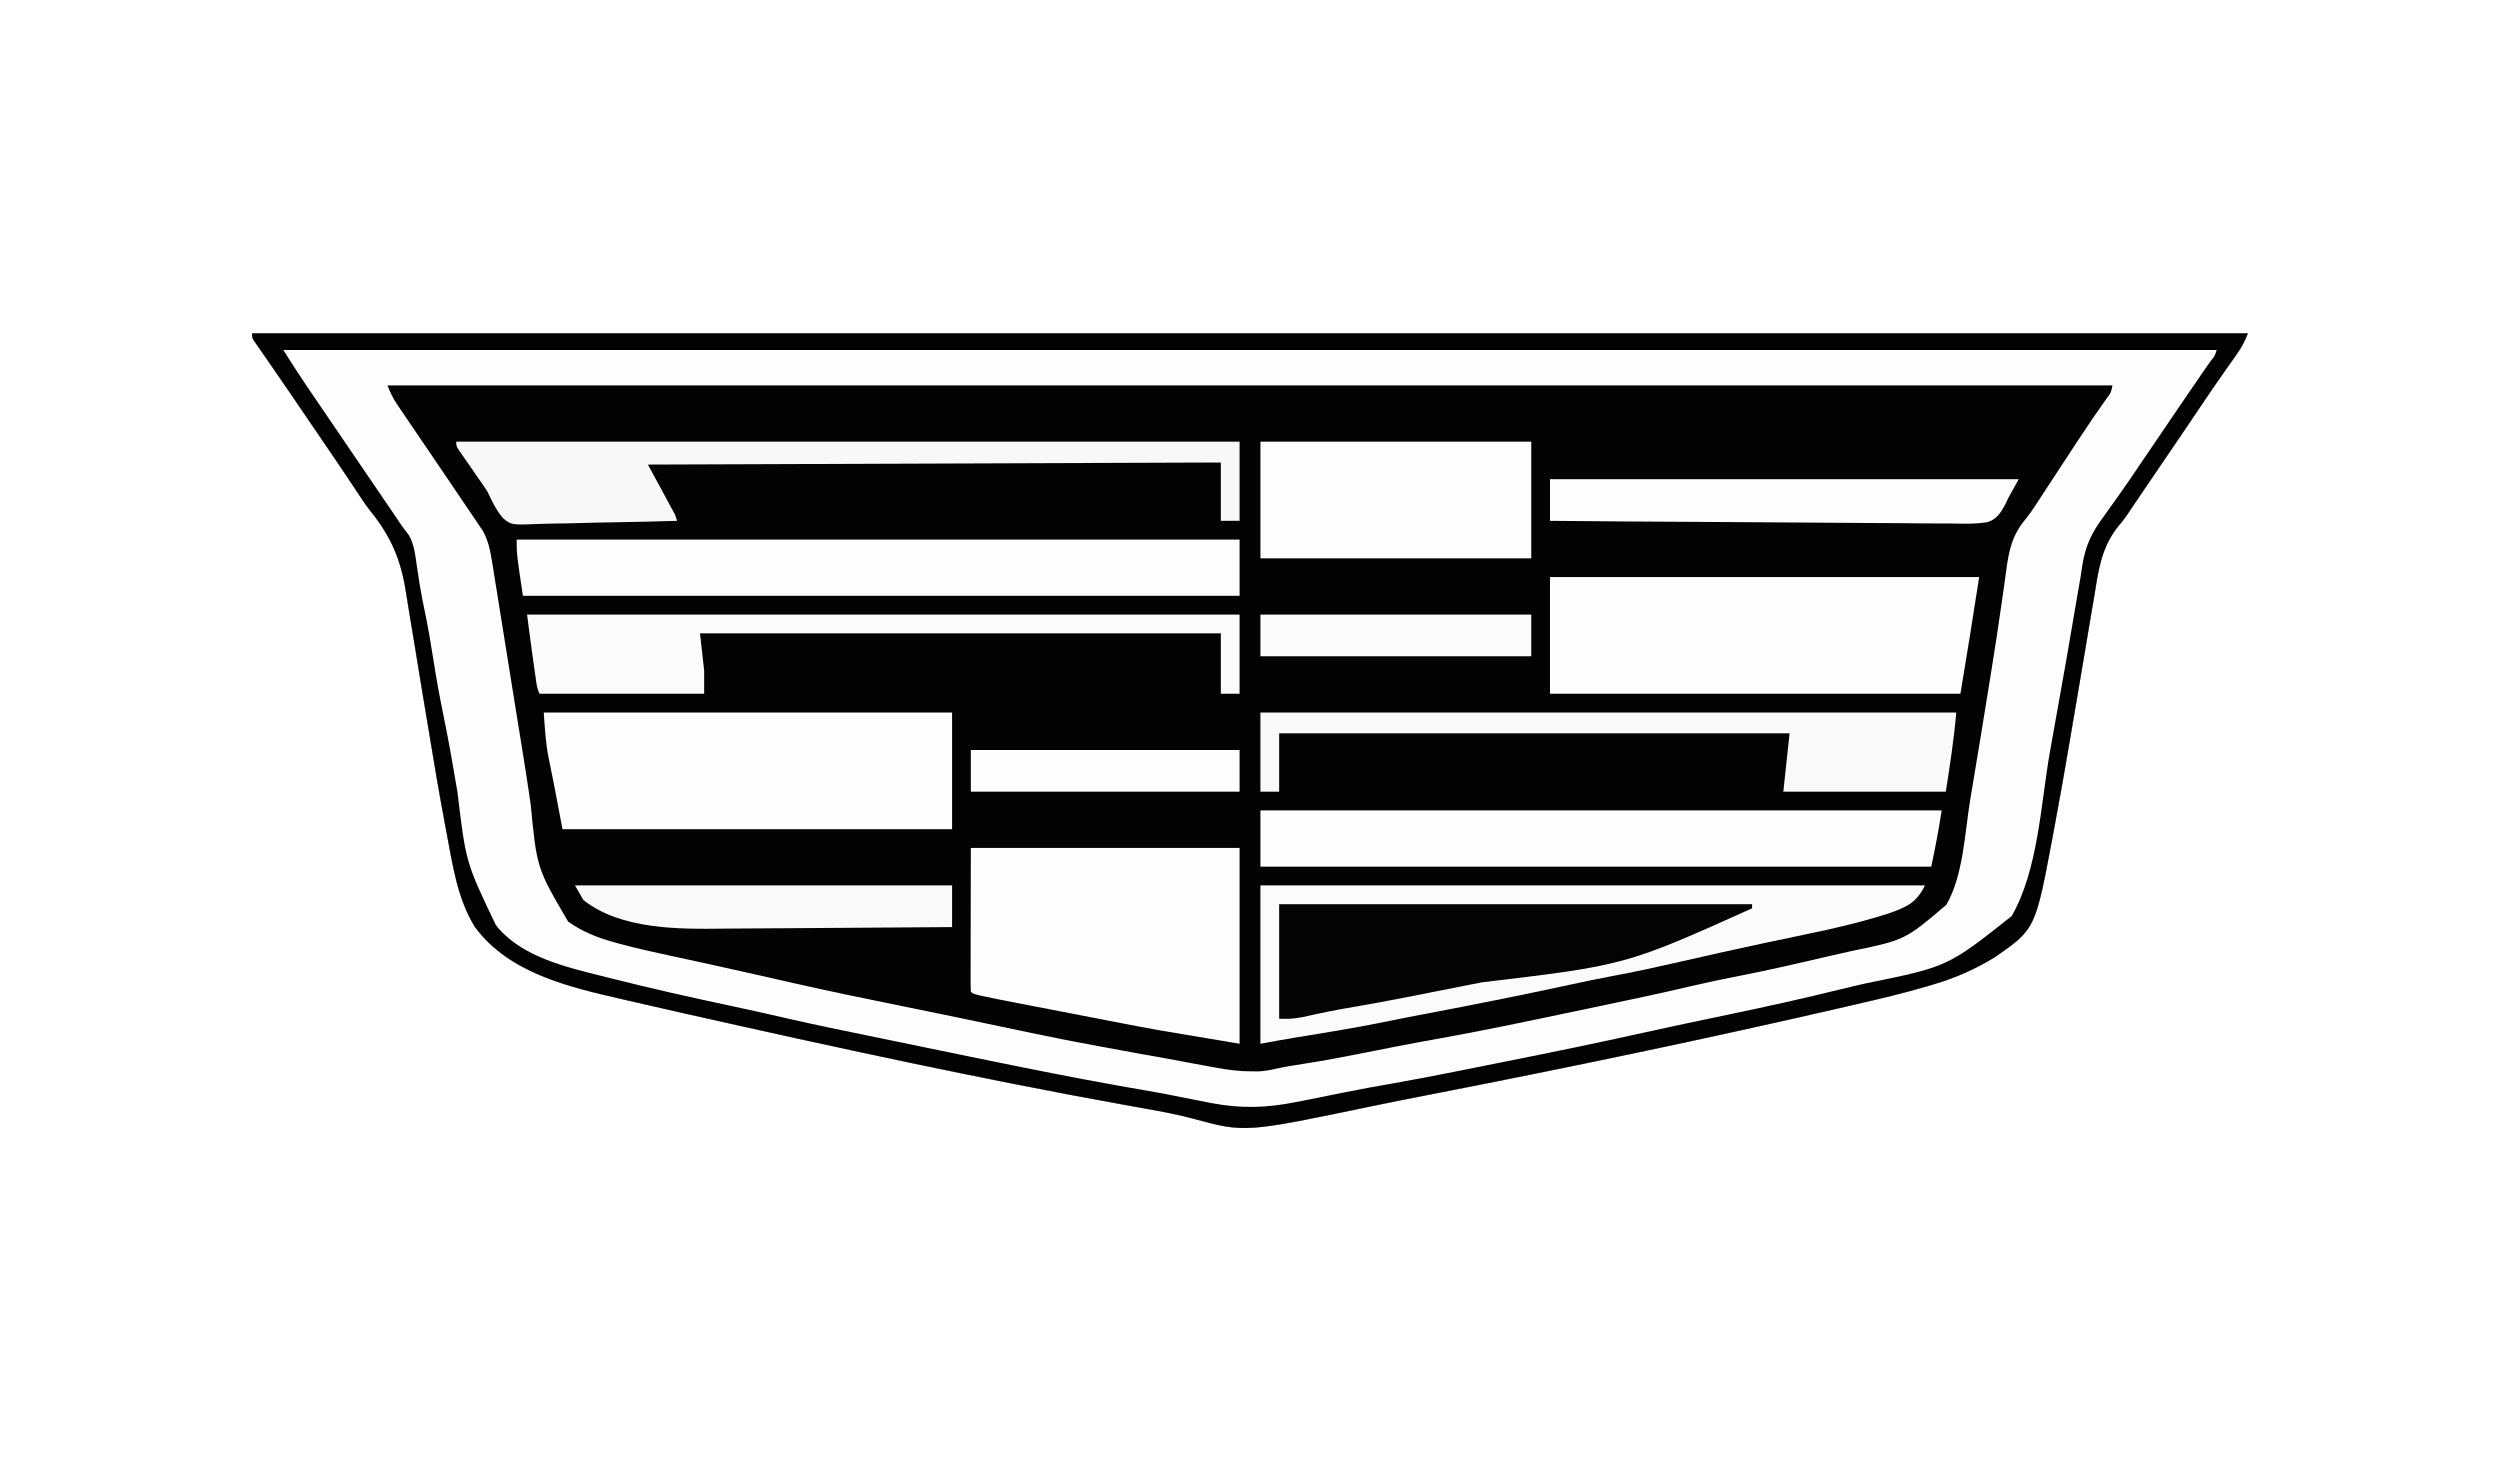
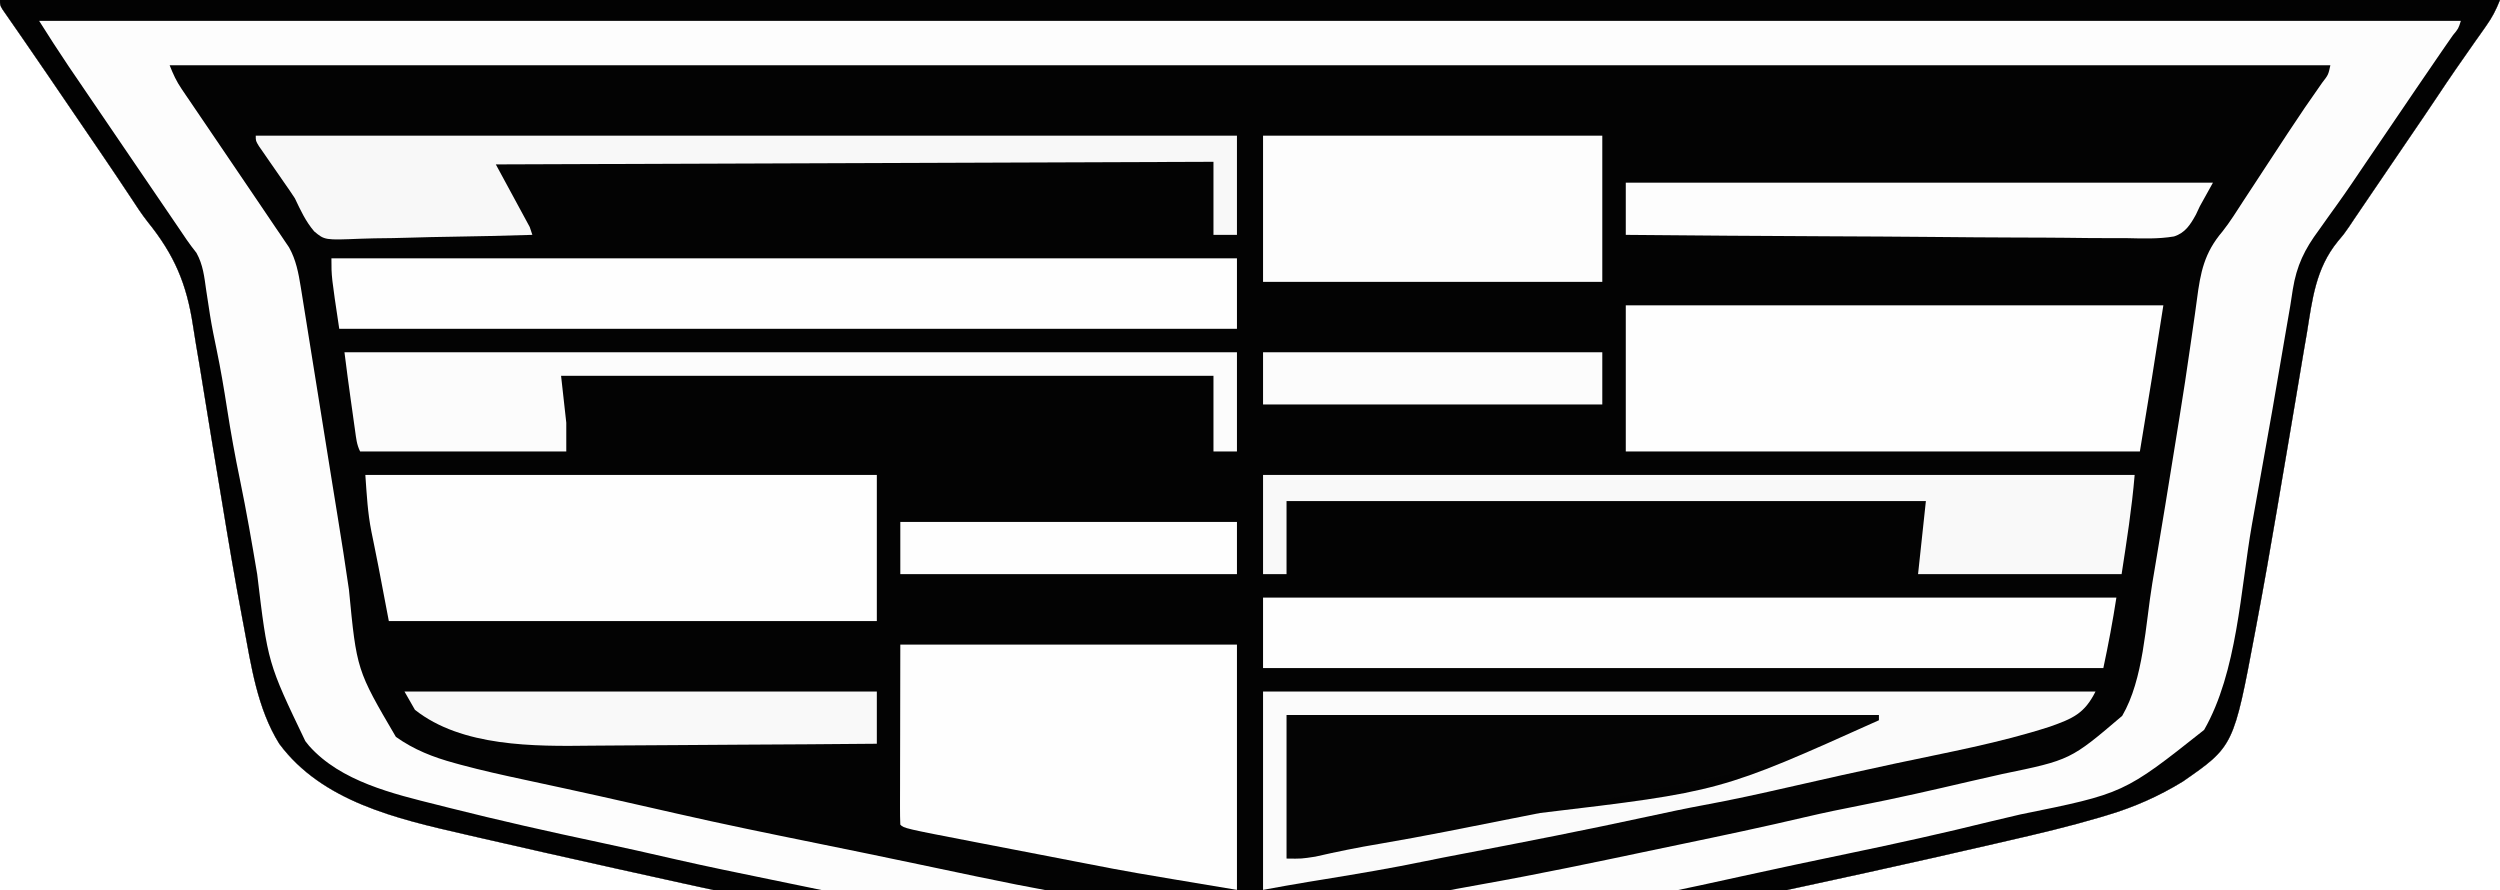
- <svg xmlns="http://www.w3.org/2000/svg" version="1.1" width="1200" height="700">
+ <svg xmlns="http://www.w3.org/2000/svg" version="1.1" viewBox="121 160 958 341">
  <path d="M0 0 C316.14 0 632.28 0 958 0 C956.393 4.017 955.022 6.652 952.586 10.098 C951.567 11.549 951.567 11.549 950.527 13.029 C949.817 14.03 949.107 15.031 948.375 16.062 C943.486 22.993 938.665 29.954 933.979 37.024 C930.712 41.938 927.385 46.811 924.062 51.688 C922.954 53.316 921.846 54.944 920.737 56.572 C919.976 57.69 919.215 58.808 918.454 59.926 C915.778 63.856 913.105 67.789 910.434 71.723 C909.683 72.828 908.932 73.933 908.181 75.038 C906.778 77.104 905.375 79.171 903.973 81.237 C903.322 82.195 902.671 83.153 902 84.141 C901.391 85.057 900.782 85.974 900.154 86.918 C898 90 898 90 895.815 92.554 C887.388 102.945 886.103 114.599 884.027 127.512 C883.614 129.927 883.197 132.341 882.778 134.755 C881.682 141.107 880.625 147.466 879.577 153.827 C878.53 160.147 877.451 166.461 876.373 172.775 C875.949 175.263 875.524 177.751 875.1 180.238 C874.892 181.461 874.683 182.684 874.468 183.944 C873.842 187.626 873.219 191.307 872.597 194.989 C870.072 209.921 867.445 224.828 864.629 239.707 C864.471 240.549 864.314 241.391 864.151 242.259 C855.943 285.987 855.943 285.987 836.438 299.512 C827.219 305.141 817.891 309.276 807.543 312.367 C806.045 312.817 806.045 312.817 804.516 313.277 C792.91 316.701 781.165 319.479 769.375 322.188 C768.13 322.476 766.885 322.764 765.603 323.06 C698.51 338.579 631.056 352.62 563.462 365.767 C554.602 367.493 545.749 369.242 536.914 371.086 C476.496 383.695 476.496 383.695 451.709 376.954 C444.355 374.982 436.917 373.603 429.426 372.258 C428.068 372.013 426.71 371.768 425.352 371.523 C423.238 371.142 421.123 370.761 419.009 370.381 C348.996 357.753 279.398 342.613 210 327 C209.301 326.843 208.601 326.685 207.88 326.523 C199.872 324.722 191.868 322.903 183.871 321.05 C181.808 320.572 179.745 320.097 177.68 319.625 C152.15 313.772 123.42 307.182 107 285 C98.566 271.462 96.249 255.123 93.352 239.68 C93.184 238.798 93.017 237.916 92.844 237.007 C89.981 221.888 87.424 206.724 84.937 191.539 C83.723 184.153 82.484 176.772 81.246 169.391 C80.192 163.091 79.158 156.789 78.162 150.48 C77.173 144.232 76.134 137.993 75.06 131.759 C74.668 129.428 74.294 127.095 73.94 124.758 C71.492 108.707 66.827 97.715 56.612 85.048 C54.278 82.083 52.243 78.976 50.188 75.812 C42.913 64.794 35.436 53.911 28 43 C26.676 41.056 25.352 39.112 24.027 37.168 C23.397 36.243 22.767 35.319 22.118 34.366 C20.884 32.555 19.65 30.744 18.417 28.932 C15.353 24.435 12.276 19.948 9.176 15.477 C8.568 14.597 7.96 13.717 7.333 12.81 C6.179 11.141 5.021 9.475 3.858 7.811 C3.35 7.074 2.841 6.337 2.316 5.578 C1.867 4.933 1.418 4.287 0.955 3.622 C0 2 0 2 0 0 Z " fill="#030303" transform="translate(121,160)" />
  <path d="M0 0 C316.14 0 632.28 0 958 0 C956.393 4.017 955.022 6.652 952.586 10.098 C951.567 11.549 951.567 11.549 950.527 13.029 C949.817 14.03 949.107 15.031 948.375 16.062 C943.486 22.993 938.665 29.954 933.979 37.024 C930.712 41.938 927.385 46.811 924.062 51.688 C922.954 53.316 921.846 54.944 920.737 56.572 C919.976 57.69 919.215 58.808 918.454 59.926 C915.778 63.856 913.105 67.789 910.434 71.723 C909.683 72.828 908.932 73.933 908.181 75.038 C906.778 77.104 905.375 79.171 903.973 81.237 C903.322 82.195 902.671 83.153 902 84.141 C901.391 85.057 900.782 85.974 900.154 86.918 C898 90 898 90 895.815 92.554 C887.388 102.945 886.103 114.599 884.027 127.512 C883.614 129.927 883.197 132.341 882.778 134.755 C881.682 141.107 880.625 147.466 879.577 153.827 C878.53 160.147 877.451 166.461 876.373 172.775 C875.949 175.263 875.524 177.751 875.1 180.238 C874.892 181.461 874.683 182.684 874.468 183.944 C873.842 187.626 873.219 191.307 872.597 194.989 C870.072 209.921 867.445 224.828 864.629 239.707 C864.471 240.549 864.314 241.391 864.151 242.259 C855.943 285.987 855.943 285.987 836.438 299.512 C827.219 305.141 817.891 309.276 807.543 312.367 C806.045 312.817 806.045 312.817 804.516 313.277 C792.91 316.701 781.165 319.479 769.375 322.188 C768.13 322.476 766.885 322.764 765.603 323.06 C698.51 338.579 631.056 352.62 563.462 365.767 C554.602 367.493 545.749 369.242 536.914 371.086 C476.496 383.695 476.496 383.695 451.709 376.954 C444.355 374.982 436.917 373.603 429.426 372.258 C428.068 372.013 426.71 371.768 425.352 371.523 C423.238 371.142 421.123 370.761 419.009 370.381 C348.996 357.753 279.398 342.613 210 327 C209.301 326.843 208.601 326.685 207.88 326.523 C199.872 324.722 191.868 322.903 183.871 321.05 C181.808 320.572 179.745 320.097 177.68 319.625 C152.15 313.772 123.42 307.182 107 285 C98.566 271.462 96.249 255.123 93.352 239.68 C93.184 238.798 93.017 237.916 92.844 237.007 C89.981 221.888 87.424 206.724 84.937 191.539 C83.723 184.153 82.484 176.772 81.246 169.391 C80.192 163.091 79.158 156.789 78.162 150.48 C77.173 144.232 76.134 137.993 75.06 131.759 C74.668 129.428 74.294 127.095 73.94 124.758 C71.492 108.707 66.827 97.715 56.612 85.048 C54.278 82.083 52.243 78.976 50.188 75.812 C42.913 64.794 35.436 53.911 28 43 C26.676 41.056 25.352 39.112 24.027 37.168 C23.397 36.243 22.767 35.319 22.118 34.366 C20.884 32.555 19.65 30.744 18.417 28.932 C15.353 24.435 12.276 19.948 9.176 15.477 C8.568 14.597 7.96 13.717 7.333 12.81 C6.179 11.141 5.021 9.475 3.858 7.811 C3.35 7.074 2.841 6.337 2.316 5.578 C1.867 4.933 1.418 4.287 0.955 3.622 C0 2 0 2 0 0 Z M65 25 C66.444 28.609 67.533 31.041 69.635 34.134 C70.165 34.918 70.694 35.702 71.239 36.509 C71.813 37.348 72.386 38.187 72.977 39.051 C73.575 39.934 74.173 40.818 74.79 41.728 C76.069 43.616 77.351 45.503 78.634 47.388 C80.629 50.319 82.618 53.254 84.605 56.19 C89.364 63.223 94.131 70.249 98.903 77.273 C101.172 80.615 103.43 83.963 105.688 87.312 C106.321 88.239 106.954 89.166 107.606 90.12 C108.173 90.964 108.74 91.807 109.324 92.676 C109.799 93.376 110.275 94.077 110.764 94.798 C113.435 99.557 114.393 104.643 115.249 109.982 C115.359 110.655 115.468 111.328 115.58 112.021 C115.94 114.241 116.292 116.462 116.645 118.684 C116.898 120.26 117.153 121.836 117.407 123.412 C118.079 127.577 118.744 131.743 119.409 135.909 C120.066 140.028 120.73 144.146 121.393 148.264 C122.432 154.726 123.469 161.189 124.502 167.652 C125.474 173.725 126.45 179.797 127.431 185.868 C127.545 186.571 127.658 187.274 127.776 187.999 C128.303 191.265 128.832 194.531 129.361 197.797 C130.877 207.168 132.373 216.543 133.711 225.941 C136.682 256.742 136.682 256.742 151.703 282.367 C158.651 287.306 166.022 290.18 174.184 292.402 C175.354 292.724 175.354 292.724 176.548 293.052 C184.676 295.244 192.877 297.063 201.108 298.823 C204.682 299.588 208.253 300.364 211.825 301.139 C213.636 301.532 215.446 301.924 217.257 302.316 C225.307 304.06 233.343 305.863 241.375 307.688 C243.896 308.258 246.417 308.828 248.938 309.398 C252.342 310.17 255.746 310.942 259.148 311.72 C277.007 315.8 294.942 319.468 312.895 323.11 C325.838 325.736 338.772 328.403 351.695 331.124 C389.431 339.085 389.431 339.085 427.363 346.031 C435.098 347.343 442.807 348.802 450.518 350.25 C453.677 350.842 456.838 351.424 460 352 C461.055 352.193 462.11 352.385 463.197 352.584 C468.753 353.56 474.045 354.275 479.688 354.25 C480.867 354.255 482.046 354.26 483.262 354.266 C486.114 354.063 488.442 353.724 491.184 353.07 C495.698 352.038 500.215 351.298 504.793 350.621 C514.146 349.189 523.417 347.433 532.695 345.584 C537.2 344.686 541.708 343.8 546.215 342.914 C547.086 342.742 547.958 342.571 548.855 342.394 C555.019 341.184 561.19 340.03 567.375 338.938 C589.507 335.005 611.529 330.366 633.523 325.73 C636.885 325.024 640.248 324.323 643.612 323.623 C659.762 320.261 675.89 316.855 691.949 313.074 C698.92 311.445 705.911 309.991 712.938 308.625 C726.846 305.909 740.646 302.748 754.443 299.522 C758.69 298.53 762.941 297.563 767.198 296.619 C793.395 291.216 793.395 291.216 813.227 274.312 C821.45 260.251 822.131 239.31 824.75 223.562 C825.079 221.602 825.408 219.641 825.737 217.68 C828.454 201.508 831.105 185.325 833.696 169.132 C834.185 166.076 834.678 163.02 835.171 159.965 C836.633 150.858 838.053 141.75 839.332 132.615 C839.902 128.558 840.494 124.505 841.087 120.451 C841.358 118.559 841.617 116.664 841.864 114.768 C843.227 104.295 844.659 96.919 851.658 88.694 C854.625 84.949 857.135 80.864 859.738 76.863 C860.983 74.967 862.229 73.07 863.475 71.174 C864.754 69.22 866.033 67.266 867.312 65.312 C869.827 61.474 872.344 57.637 874.863 53.801 C875.772 52.416 875.772 52.416 876.699 51.002 C880.973 44.504 885.339 38.075 889.837 31.729 C892.217 28.659 892.217 28.659 893 25 C619.76 25 346.52 25 65 25 Z " fill="#FDFDFD" transform="translate(121,160)" />
  <path d="M0 0 C316.14 0 632.28 0 958 0 C956.393 4.017 955.022 6.652 952.586 10.098 C951.567 11.549 951.567 11.549 950.527 13.029 C949.817 14.03 949.107 15.031 948.375 16.062 C943.486 22.993 938.665 29.954 933.979 37.024 C930.712 41.938 927.385 46.811 924.062 51.688 C922.954 53.316 921.846 54.944 920.737 56.572 C919.976 57.69 919.215 58.808 918.454 59.926 C915.778 63.856 913.105 67.789 910.434 71.723 C909.683 72.828 908.932 73.933 908.181 75.038 C906.778 77.104 905.375 79.171 903.973 81.237 C903.322 82.195 902.671 83.153 902 84.141 C901.391 85.057 900.782 85.974 900.154 86.918 C898 90 898 90 895.815 92.554 C887.388 102.945 886.103 114.599 884.027 127.512 C883.614 129.927 883.197 132.341 882.778 134.755 C881.682 141.107 880.625 147.466 879.577 153.827 C878.53 160.147 877.451 166.461 876.373 172.775 C875.949 175.263 875.524 177.751 875.1 180.238 C874.892 181.461 874.683 182.684 874.468 183.944 C873.842 187.626 873.219 191.307 872.597 194.989 C870.072 209.921 867.445 224.828 864.629 239.707 C864.471 240.549 864.314 241.391 864.151 242.259 C855.943 285.987 855.943 285.987 836.438 299.512 C827.219 305.141 817.891 309.276 807.543 312.367 C806.045 312.817 806.045 312.817 804.516 313.277 C792.91 316.701 781.165 319.479 769.375 322.188 C768.13 322.476 766.885 322.764 765.603 323.06 C698.51 338.579 631.056 352.62 563.462 365.767 C554.602 367.493 545.749 369.242 536.914 371.086 C476.496 383.695 476.496 383.695 451.709 376.954 C444.355 374.982 436.917 373.603 429.426 372.258 C428.068 372.013 426.71 371.768 425.352 371.523 C423.238 371.142 421.123 370.761 419.009 370.381 C348.996 357.753 279.398 342.613 210 327 C209.301 326.843 208.601 326.685 207.88 326.523 C199.872 324.722 191.868 322.903 183.871 321.05 C181.808 320.572 179.745 320.097 177.68 319.625 C152.15 313.772 123.42 307.182 107 285 C98.566 271.462 96.249 255.123 93.352 239.68 C93.184 238.798 93.017 237.916 92.844 237.007 C89.981 221.888 87.424 206.724 84.937 191.539 C83.723 184.153 82.484 176.772 81.246 169.391 C80.192 163.091 79.158 156.789 78.162 150.48 C77.173 144.232 76.134 137.993 75.06 131.759 C74.668 129.428 74.294 127.095 73.94 124.758 C71.492 108.707 66.827 97.715 56.612 85.048 C54.278 82.083 52.243 78.976 50.188 75.812 C42.913 64.794 35.436 53.911 28 43 C26.676 41.056 25.352 39.112 24.027 37.168 C23.397 36.243 22.767 35.319 22.118 34.366 C20.884 32.555 19.65 30.744 18.417 28.932 C15.353 24.435 12.276 19.948 9.176 15.477 C8.568 14.597 7.96 13.717 7.333 12.81 C6.179 11.141 5.021 9.475 3.858 7.811 C3.35 7.074 2.841 6.337 2.316 5.578 C1.867 4.933 1.418 4.287 0.955 3.622 C0 2 0 2 0 0 Z M15 8 C20.535 16.725 20.535 16.725 26.242 25.32 C26.608 25.858 26.973 26.396 27.35 26.95 C28.523 28.676 29.699 30.401 30.875 32.125 C31.711 33.354 32.548 34.584 33.384 35.813 C35.091 38.323 36.8 40.833 38.509 43.342 C40.839 46.763 43.166 50.186 45.492 53.609 C53.043 64.722 60.604 75.828 68.181 86.923 C69.308 88.575 70.43 90.23 71.545 91.889 C72.732 93.61 74.001 95.274 75.293 96.918 C77.806 101.455 78.29 106.032 79 111.125 C79.331 113.296 79.664 115.467 80 117.637 C80.165 118.715 80.33 119.793 80.5 120.904 C81.206 125.277 82.089 129.604 83 133.938 C84.554 141.428 85.826 148.941 87 156.5 C88.43 165.702 90.076 174.825 91.973 183.941 C94.444 195.939 96.535 208.002 98.562 220.08 C102.62 254.019 102.62 254.019 117 284 C117.477 284.598 117.954 285.196 118.445 285.812 C130.567 299.457 150.678 304.201 167.688 308.438 C169.242 308.83 170.796 309.223 172.35 309.616 C191.211 314.369 210.165 318.646 229.191 322.68 C239.101 324.787 248.982 327.009 258.852 329.289 C271.113 332.093 283.435 334.596 295.755 337.127 C300.187 338.038 304.618 338.953 309.049 339.869 C316.355 341.378 323.663 342.884 330.971 344.388 C335.14 345.245 339.309 346.104 343.477 346.966 C361.688 350.729 379.91 354.416 398.184 357.867 C398.948 358.012 399.713 358.156 400.501 358.305 C410.465 360.184 420.442 361.977 430.438 363.677 C435.505 364.538 440.54 365.498 445.572 366.546 C449.707 367.404 453.851 368.211 458 369 C458.88 369.17 459.76 369.34 460.667 369.515 C474.852 372.157 486.897 371.832 501 369 C503.104 368.594 505.208 368.187 507.312 367.781 C512.616 366.744 517.909 365.663 523.202 364.571 C531.369 362.904 539.572 361.416 547.785 359.993 C557.566 358.293 567.302 356.402 577.035 354.453 C578.728 354.115 580.42 353.778 582.113 353.44 C585.644 352.735 589.174 352.029 592.704 351.322 C596.249 350.612 599.794 349.905 603.34 349.199 C624.797 344.93 646.207 340.51 667.562 335.76 C673.245 334.504 678.935 333.283 684.625 332.062 C685.882 331.792 687.139 331.522 688.434 331.244 C695.011 329.84 701.591 328.459 708.176 327.094 C726.496 323.289 744.718 319.267 762.881 314.764 C766.647 313.842 770.422 312.966 774.199 312.093 C813.888 304.051 813.888 304.051 844.613 279.703 C857.361 257.435 858.55 226.028 862.913 201.171 C863.888 195.623 864.882 190.078 865.887 184.535 C869.243 166.013 872.491 147.475 875.604 128.91 C876.261 124.993 876.944 121.08 877.633 117.169 C877.986 115.083 878.298 112.995 878.601 110.902 C880.095 101.712 883.105 95.563 888.625 88.125 C889.776 86.505 890.927 84.885 892.076 83.263 C893.26 81.599 894.454 79.942 895.649 78.286 C899.378 73.101 902.928 67.793 906.5 62.5 C907.908 60.428 909.317 58.356 910.727 56.285 C913.639 52.002 916.55 47.718 919.461 43.434 C920.932 41.268 922.404 39.103 923.875 36.938 C924.932 35.382 924.932 35.382 926.01 33.795 C929.163 29.157 932.322 24.524 935.512 19.91 C936.033 19.155 936.555 18.401 937.092 17.623 C938.044 16.249 938.998 14.875 939.955 13.504 C942.065 10.969 942.065 10.969 943 8 C636.76 8 330.52 8 15 8 Z " fill="#020202" transform="translate(121,160)" />
  <path d="M0 0 C67.98 0 135.96 0 206 0 C203.125 18.686 200.108 37.351 197 56 C131.99 56 66.98 56 0 56 C0 37.52 0 19.04 0 0 Z " fill="#FEFEFE" transform="translate(744,277)" />
  <path d="M0 0 C64.68 0 129.36 0 196 0 C196 18.48 196 36.96 196 56 C134.29 56 72.58 56 9 56 C7.68 49.07 6.36 42.14 5 35 C4.594 32.97 4.188 30.939 3.77 28.848 C3.525 27.623 3.525 27.623 3.275 26.373 C2.961 24.804 2.641 23.236 2.314 21.67 C0.87 14.344 0.545 7.637 0 0 Z " fill="#FEFEFE" transform="translate(261,342)" />
  <path d="M0 0 C42.57 0 85.14 0 129 0 C129 31.02 129 62.04 129 94 C87.531 87.088 87.531 87.088 72 84.062 C70.255 83.726 68.51 83.39 66.765 83.054 C62.371 82.207 57.979 81.355 53.587 80.502 C50.168 79.839 46.749 79.18 43.329 78.521 C39.303 77.745 35.276 76.966 31.25 76.188 C30.52 76.047 29.79 75.906 29.038 75.76 C1.421 70.421 1.421 70.421 0 69 C-0.094 66.853 -0.117 64.702 -0.114 62.552 C-0.114 61.868 -0.114 61.184 -0.114 60.48 C-0.113 58.256 -0.106 56.032 -0.098 53.809 C-0.096 52.439 -0.095 51.07 -0.095 49.701 C-0.089 44.613 -0.075 39.525 -0.062 34.438 C-0.042 23.073 -0.021 11.709 0 0 Z " fill="#FEFEFE" transform="translate(466,407)" />
  <path d="M0 0 C114.51 0 229.02 0 347 0 C347 8.91 347 17.82 347 27 C233.48 27 119.96 27 3 27 C0 7 0 7 0 0 Z " fill="#FEFEFE" transform="translate(248,259)" />
  <path d="M0 0 C107.91 0 215.82 0 327 0 C325.608 9.047 323.918 18.05 322 27 C215.74 27 109.48 27 0 27 C0 18.09 0 9.18 0 0 Z " fill="#FEFEFE" transform="translate(605,389)" />
  <path d="M0 0 C74.91 0 149.82 0 227 0 C222.877 8.246 213.744 10.69 205.438 13.5 C188.262 19.098 170.625 22.799 152.89 26.117 C145.398 27.521 137.947 29.06 130.5 30.688 C100.323 37.246 70.013 43.26 39.587 48.542 C32.367 49.821 25.19 51.321 18.02 52.848 C17.348 52.988 16.676 53.128 15.984 53.273 C14.134 53.66 12.286 54.054 10.438 54.449 C7 55 7 55 0 55 C0 36.85 0 18.7 0 0 Z " fill="#040404" transform="translate(614,434)" />
  <path d="M0 0 C42.9 0 85.8 0 130 0 C130 18.48 130 36.96 130 56 C87.1 56 44.2 56 0 56 C0 37.52 0 19.04 0 0 Z " fill="#FDFDFD" transform="translate(605,212)" />
  <path d="M0 0 C105.27 0 210.54 0 319 0 C314.776 8.448 310.283 10.344 301.562 13.438 C282.253 19.699 262.043 23.351 242.214 27.591 C228.607 30.501 215.028 33.529 201.464 36.637 C190.614 39.117 179.768 41.51 168.818 43.521 C161.911 44.798 155.051 46.257 148.188 47.75 C124.067 52.982 99.841 57.739 75.595 62.35 C71.138 63.198 66.684 64.056 62.242 64.98 C49.468 67.635 36.623 69.784 23.75 71.894 C22.993 72.019 22.236 72.143 21.456 72.271 C20.046 72.502 18.635 72.732 17.224 72.961 C11.467 73.902 5.743 74.956 0 76 C0 50.92 0 25.84 0 0 Z M9 9 C9 27.15 9 45.3 9 64 C14.716 64.084 14.716 64.084 20.031 63.266 C28.205 61.397 36.377 59.723 44.648 58.352 C61.641 55.458 78.532 52.015 95.437 48.658 C99.001 47.951 102.565 47.247 106.13 46.543 C175.225 38.327 175.225 38.327 236 11 C236 10.34 236 9.68 236 9 C161.09 9 86.18 9 9 9 Z " fill="#FBFBFB" transform="translate(605,425)" />
  <path d="M0 0 C124.08 0 248.16 0 376 0 C376 12.54 376 25.08 376 38 C373.03 38 370.06 38 367 38 C367 28.76 367 19.52 367 10 C230.875 10.495 230.875 10.495 92 11 C96.29 18.92 100.58 26.84 105 35 C105.33 35.99 105.66 36.98 106 38 C95.465 38.325 84.931 38.574 74.392 38.725 C69.497 38.798 64.606 38.897 59.713 39.056 C54.986 39.209 50.262 39.292 45.533 39.328 C43.734 39.354 41.935 39.404 40.138 39.48 C26.437 40.035 26.437 40.035 22.392 36.658 C19.132 32.838 17.139 28.509 15 24 C13.651 21.939 12.27 19.897 10.84 17.891 C9.868 16.483 9.868 16.483 8.877 15.047 C7.551 13.134 6.222 11.223 4.893 9.312 C4.256 8.39 3.62 7.467 2.965 6.516 C2.394 5.694 1.823 4.871 1.234 4.024 C0 2 0 2 0 0 Z " fill="#F8F8F8" transform="translate(219,212)" />
  <path d="M0 0 C110.22 0 220.44 0 334 0 C332.939 12.732 330.943 25.373 329 38 C303.26 38 277.52 38 251 38 C253 19 253 19 254 10 C173.15 10 92.3 10 9 10 C9 19.24 9 28.48 9 38 C6.03 38 3.06 38 0 38 C0 25.46 0 12.92 0 0 Z " fill="#F9F9F9" transform="translate(605,342)" />
  <path d="M0 0 C112.86 0 225.72 0 342 0 C342 12.54 342 25.08 342 38 C339.03 38 336.06 38 333 38 C333 28.43 333 18.86 333 9 C250.5 9 168 9 83 9 C83.99 17.91 83.99 17.91 85 27 C85 30.63 85 34.26 85 38 C58.93 38 32.86 38 6 38 C4.675 35.351 4.475 32.898 4.062 29.961 C3.89 28.74 3.717 27.519 3.539 26.262 C3.272 24.338 3.272 24.338 3 22.375 C2.822 21.116 2.644 19.856 2.461 18.559 C1.592 12.377 0.774 6.195 0 0 Z " fill="#FCFCFC" transform="translate(253,295)" />
  <path d="M0 0 C74.25 0 148.5 0 225 0 C222.525 4.455 222.525 4.455 220 9 C219.498 10.07 218.995 11.139 218.478 12.241 C216.384 16.026 214.391 19.246 210.076 20.607 C203.974 21.649 197.795 21.377 191.631 21.249 C189.541 21.246 187.451 21.247 185.361 21.254 C179.7 21.257 174.041 21.192 168.38 21.115 C162.46 21.046 156.539 21.04 150.619 21.027 C139.413 20.993 128.208 20.903 117.003 20.792 C104.244 20.669 91.484 20.609 78.725 20.554 C52.483 20.439 26.241 20.243 0 20 C0 13.4 0 6.8 0 0 Z " fill="#FDFDFD" transform="translate(744,230)" />
  <path d="M0 0 C59.73 0 119.46 0 181 0 C181 6.6 181 13.2 181 20 C163.491 20.163 145.982 20.288 128.472 20.363 C120.338 20.399 112.205 20.447 104.072 20.528 C96.969 20.599 89.865 20.643 82.761 20.659 C79.013 20.668 75.265 20.688 71.517 20.74 C49.751 21.03 21.971 21.217 4 7 C2.02 3.535 2.02 3.535 0 0 Z " fill="#F9F9F9" transform="translate(276,425)" />
  <path d="M0 0 C42.9 0 85.8 0 130 0 C130 6.6 130 13.2 130 20 C87.1 20 44.2 20 0 20 C0 13.4 0 6.8 0 0 Z " fill="#FCFCFC" transform="translate(605,295)" />
  <path d="M0 0 C42.57 0 85.14 0 129 0 C129 6.6 129 13.2 129 20 C86.43 20 43.86 20 0 20 C0 13.4 0 6.8 0 0 Z " fill="#FEFEFE" transform="translate(466,360)" />
</svg>
